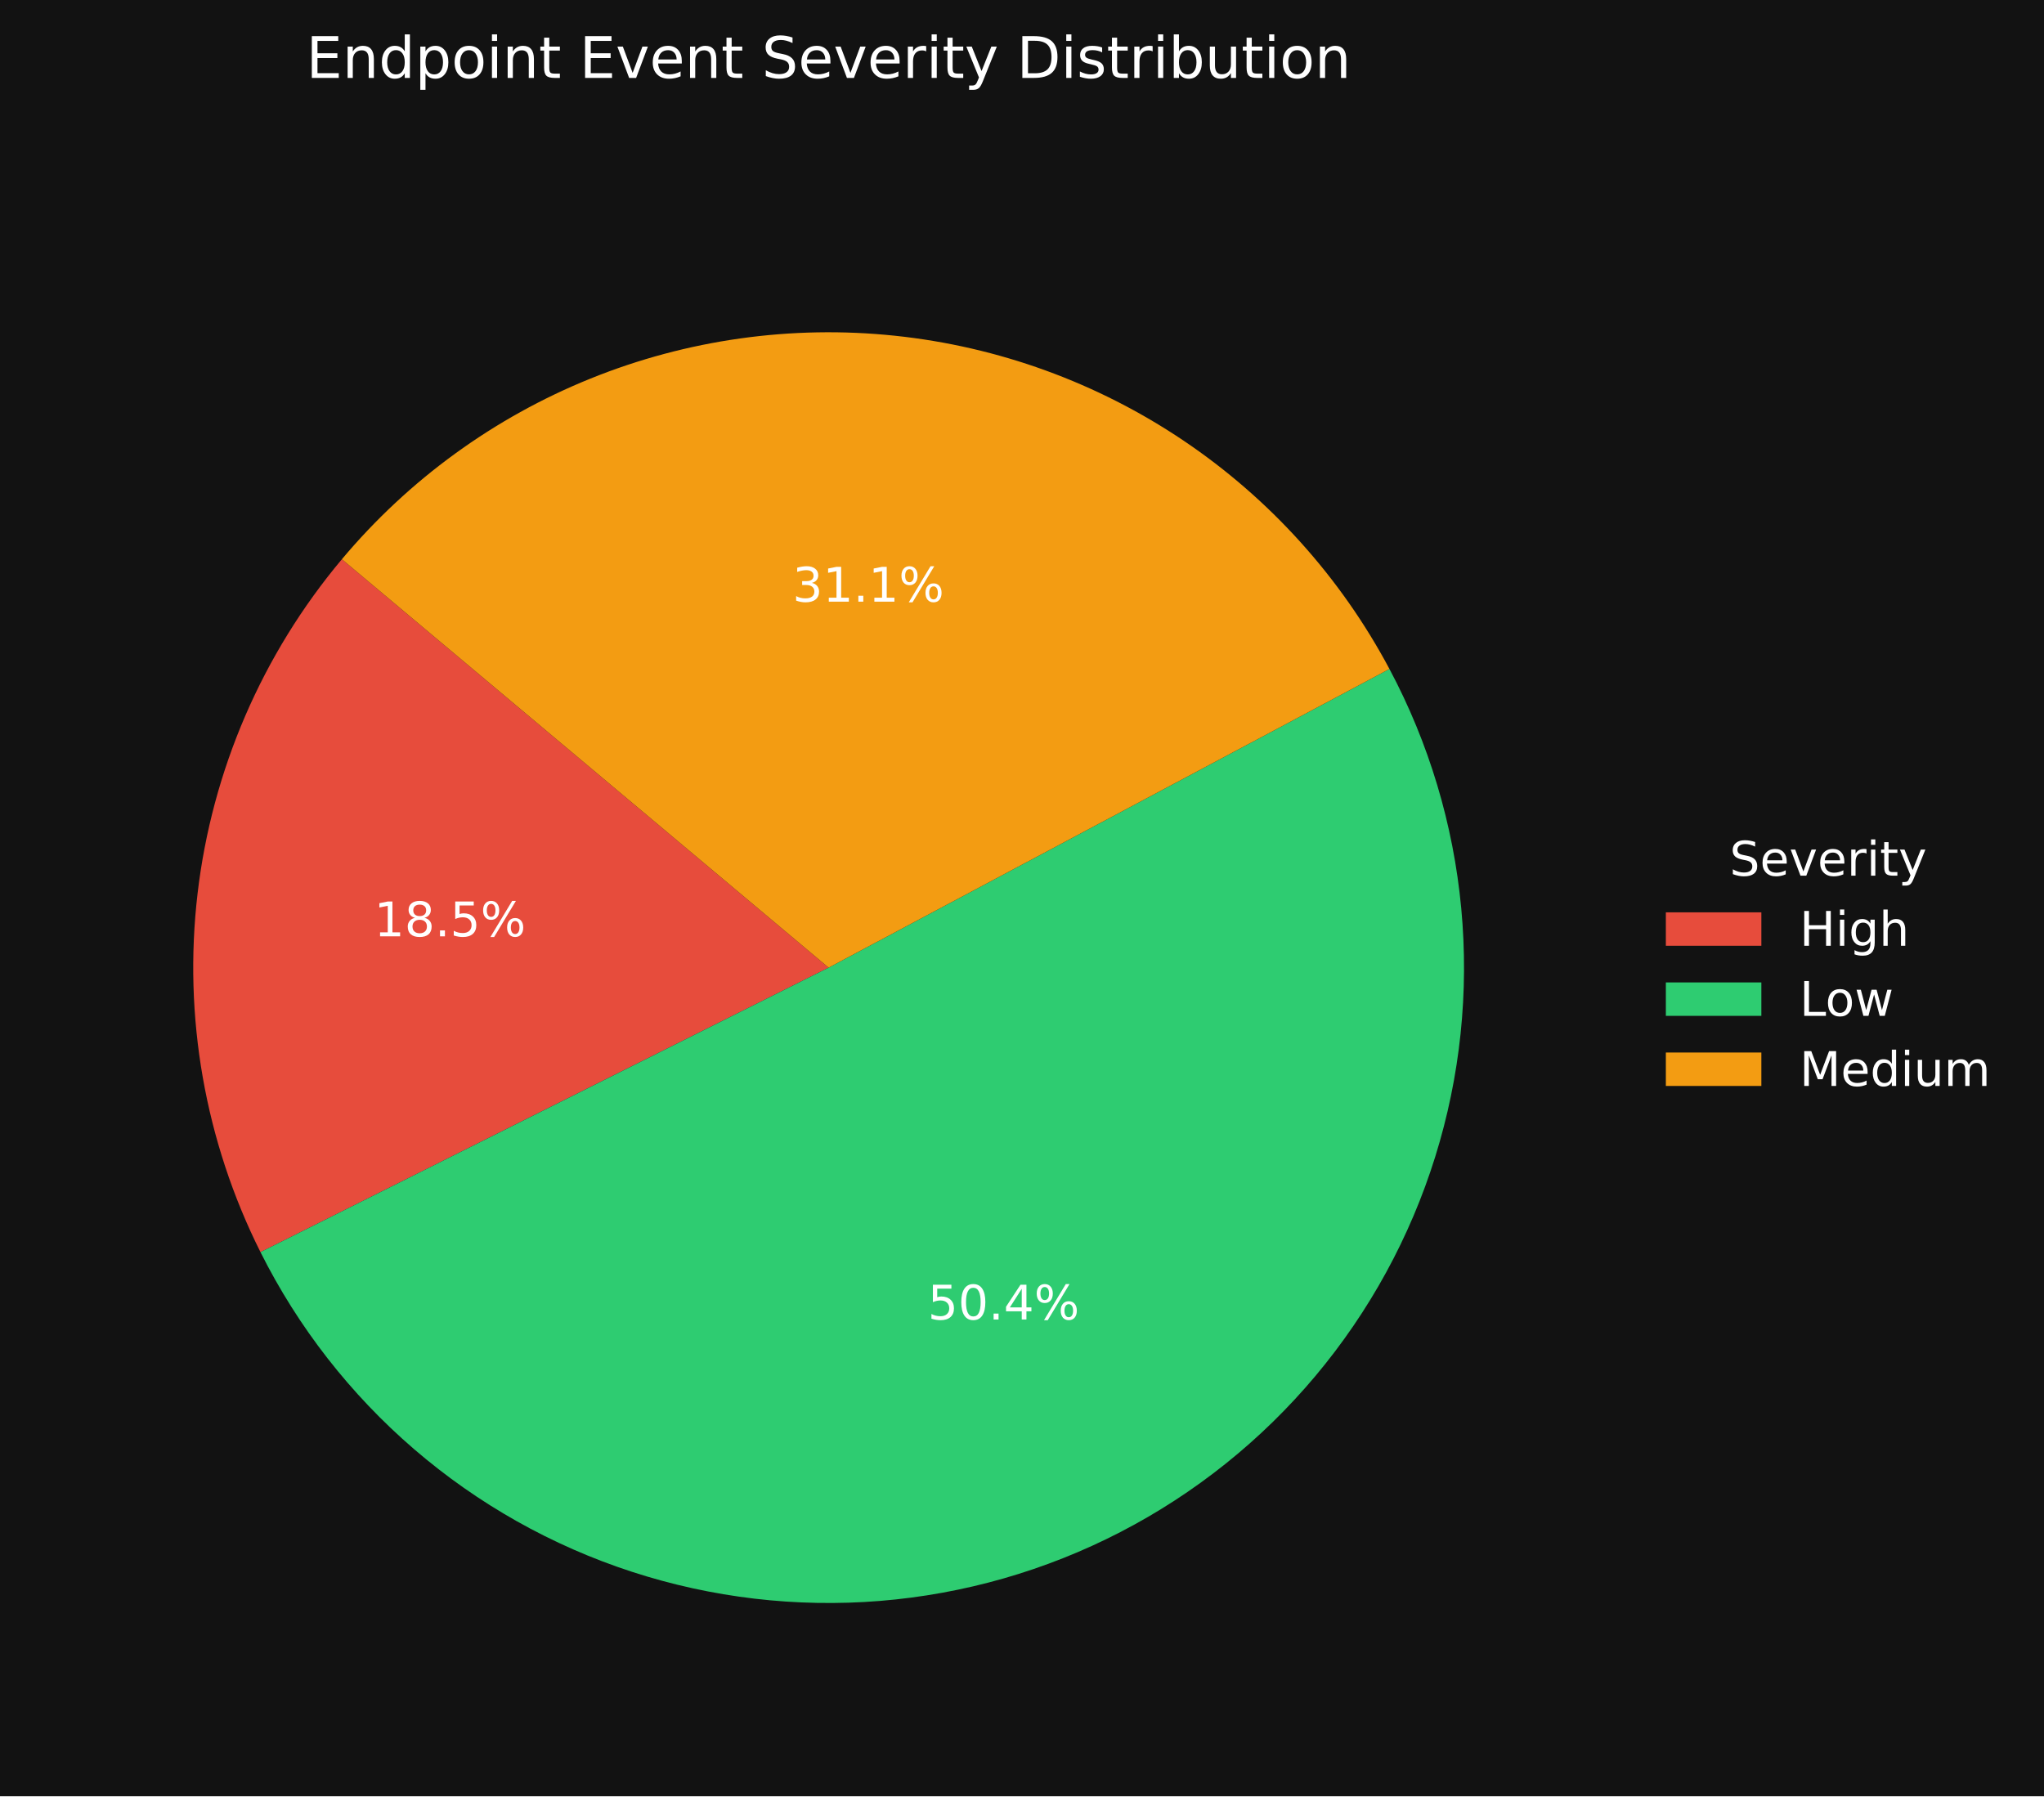
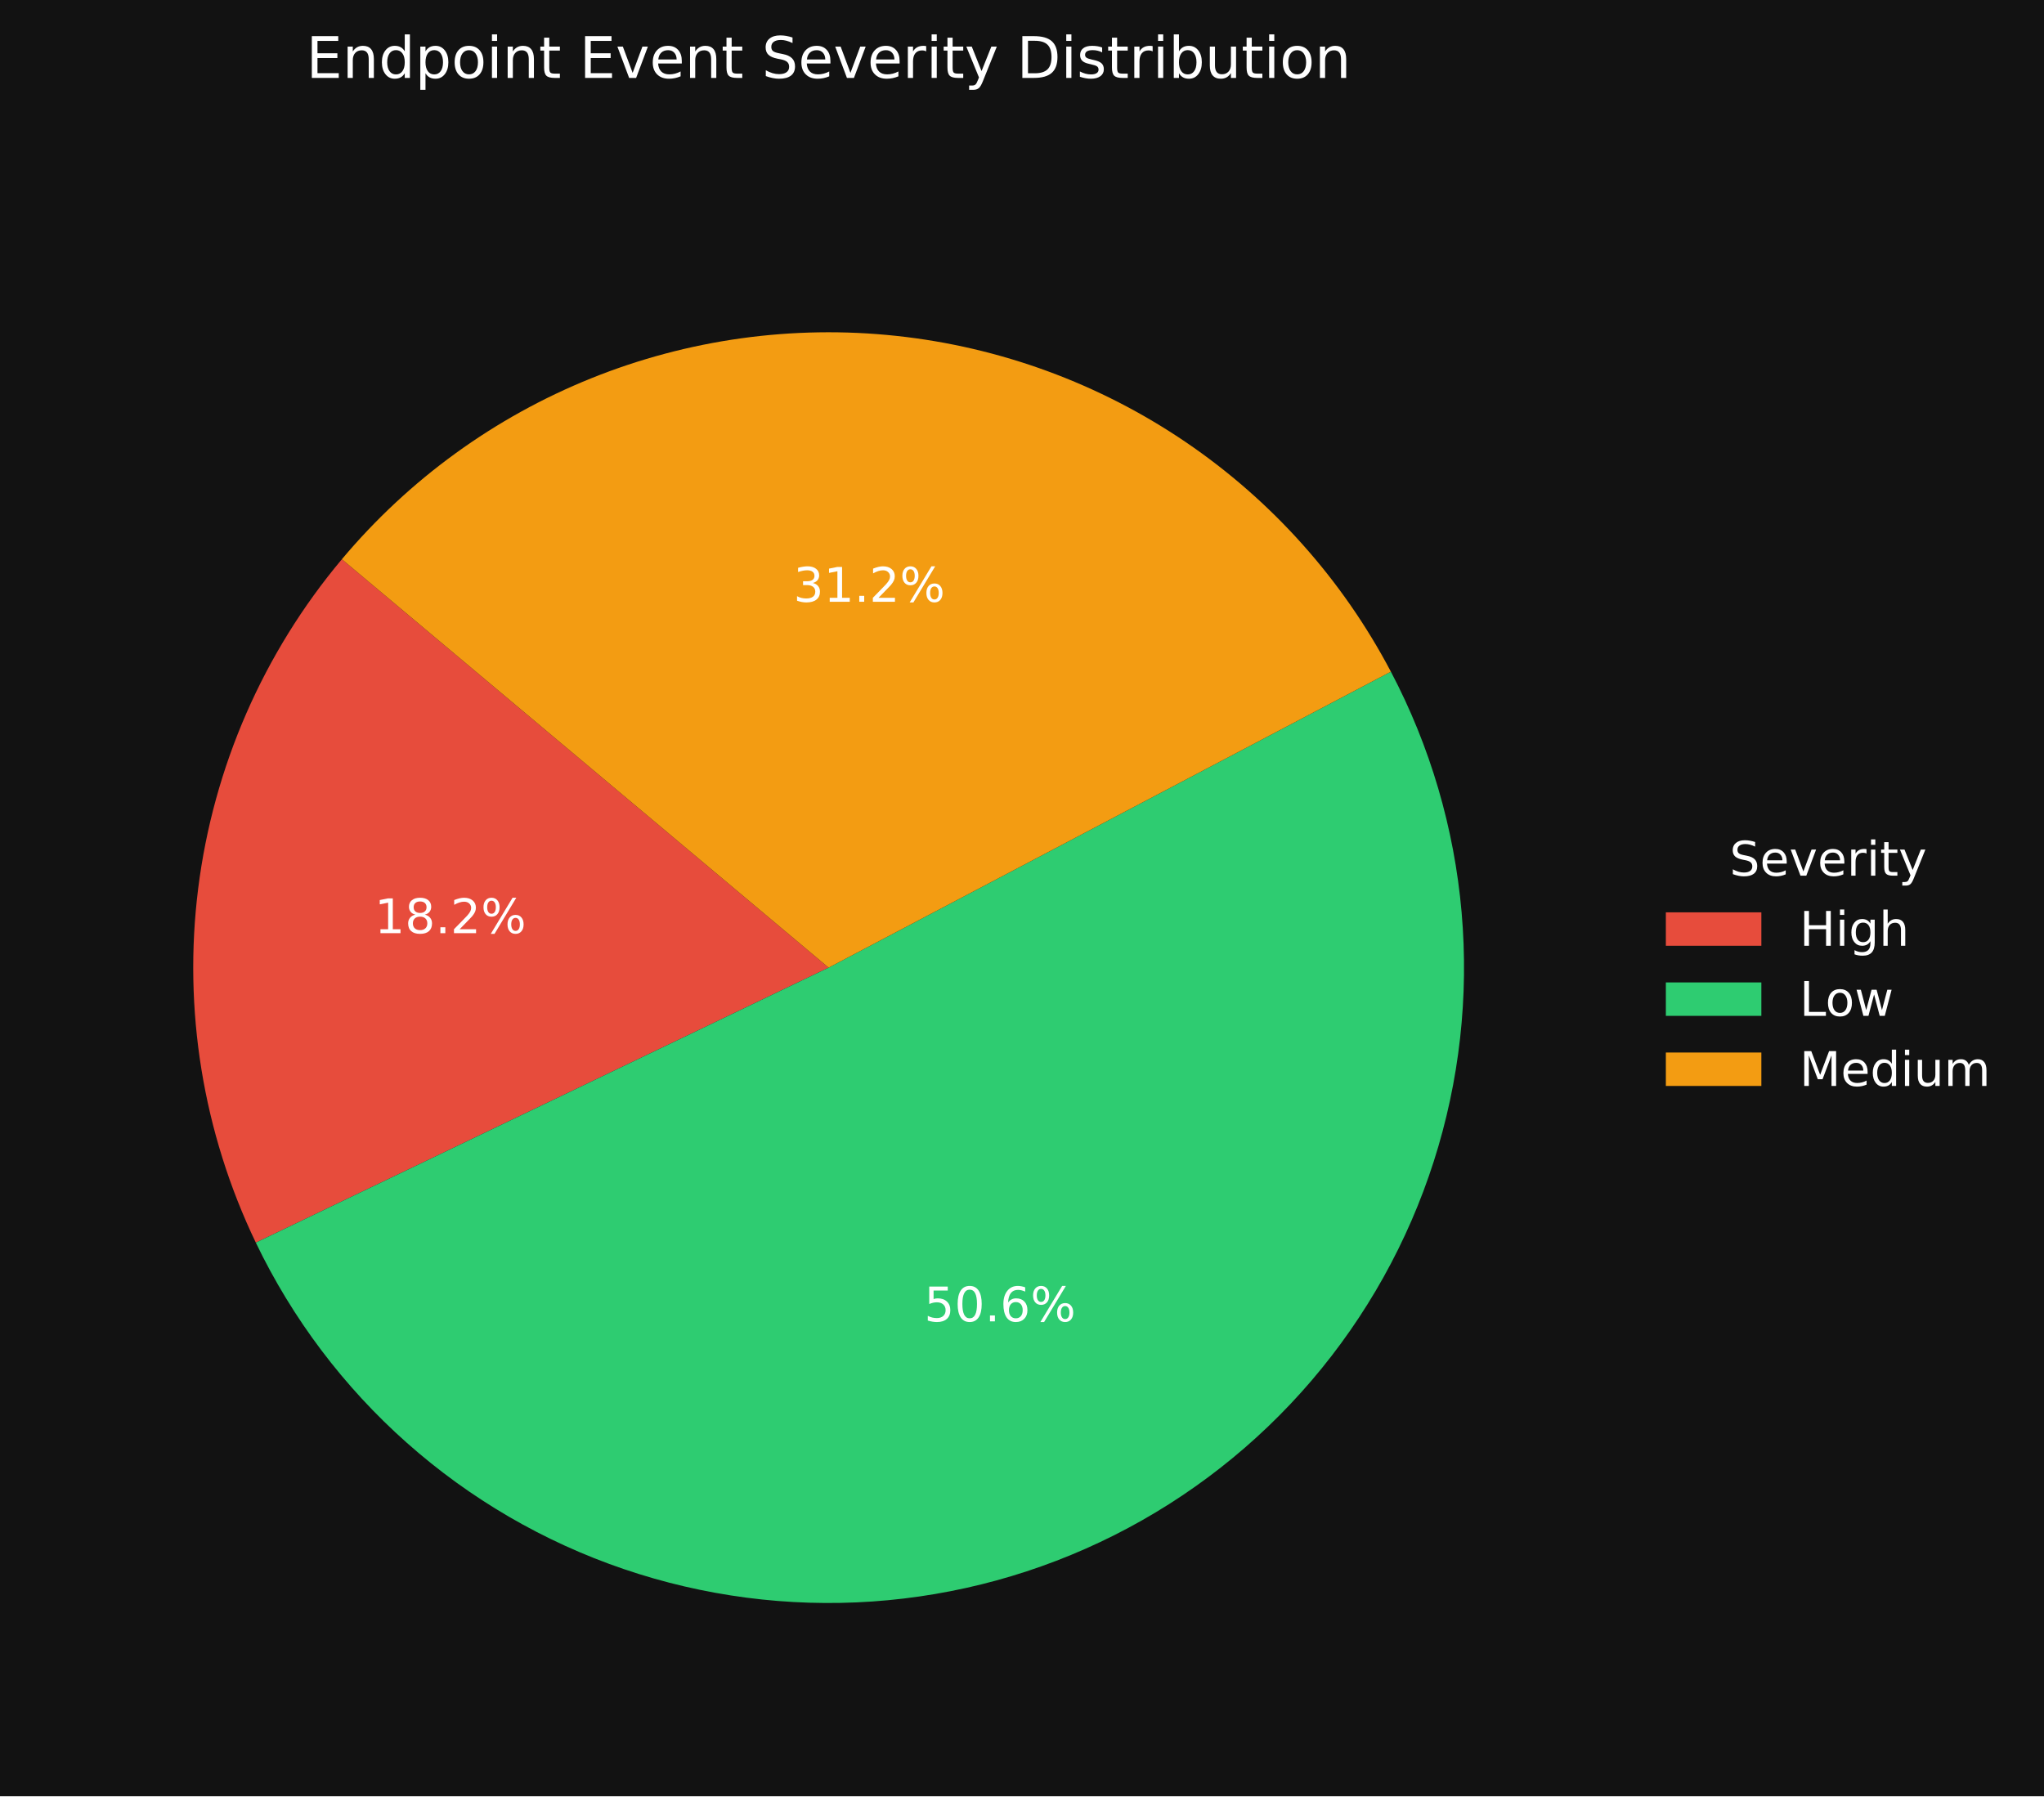
<svg xmlns="http://www.w3.org/2000/svg" xmlns:xlink="http://www.w3.org/1999/xlink" width="428.026pt" height="376.158pt" viewBox="0 0 428.026 376.158" version="1.1">
  <defs>
    <style type="text/css">*{stroke-linejoin: round; stroke-linecap: butt}</style>
  </defs>
  <g id="figure_1">
    <g id="patch_1">
      <path d="M 0 376.158  L 428.026 376.158  L 428.026 -0  L 0 -0  z " style="fill: #121212" />
    </g>
    <g id="axes_1">
      <g id="patch_2">
-         <path d="M 71.593 117.111  C 54.908 136.996 44.401 161.335 41.373 187.114  C 38.344 212.894 42.925 239.005 54.547 262.215  L 173.52 202.638  z " style="fill: #e74c3c" />
+         <path d="M 71.593 117.111  C 55.15 136.707 44.702 160.636 41.506 186.016  C 38.311 211.396 42.501 237.168 53.573 260.228  L 173.52 202.638  z " style="fill: #e74c3c" />
      </g>
      <g id="patch_3">
-         <path d="M 54.547 262.215  C 62.434 277.964 73.37 291.992 86.719 303.482  C 100.069 314.973 115.568 323.699 132.315 329.153  C 149.063 334.608 166.728 336.683 184.284 335.258  C 201.839 333.833 218.939 328.937 234.587 320.853  C 250.236 312.769 264.125 301.658 275.447 288.165  C 286.769 274.672 295.299 259.065 300.543 242.25  C 305.787 225.435 307.64 207.745 305.994 190.209  C 304.349 172.672 299.238 155.636 290.958 140.09  L 173.52 202.638  z " style="fill: #2ecc71" />
+         <path d="M 53.573 260.228  C 61.225 276.166 71.978 290.42 85.201 302.155  C 98.424 313.891 113.855 322.873 130.589 328.578  C 147.323 334.282 165.027 336.595 182.665 335.379  C 200.303 334.164 217.523 329.446 233.317 321.5  C 249.111 313.555 263.163 302.541 274.652 289.103  C 286.141 275.665 294.837 260.071 300.232 243.235  C 305.626 226.398 307.611 208.654 306.07 191.042  C 304.529 173.429 299.493 156.299 291.257 140.655  L 173.52 202.638  z " style="fill: #2ecc71" />
      </g>
      <g id="patch_4">
-         <path d="M 290.958 140.09  C 280.722 120.872 265.924 104.457 247.866 92.291  C 229.808 80.124 209.037 72.575 187.382 70.306  C 165.726 68.038 143.842 71.119 123.655 79.279  C 103.468 87.44 85.589 100.432 71.593 117.111  L 173.52 202.638  z " style="fill: #f39c12" />
+         <path d="M 291.257 140.655  C 281.089 121.34 266.322 104.821 248.263 92.559  C 230.205 80.298 209.403 72.666 187.7 70.34  C 165.996 68.014 144.05 71.064 123.803 79.22  C 103.556 87.376 85.624 100.39 71.593 117.111  L 173.52 202.638  z " style="fill: #f39c12" />
      </g>
      <g id="matplotlib.axis_1" />
      <g id="matplotlib.axis_2" />
      <g id="text_1">
-         <g style="fill: #ffffff" transform="translate(78.34802 196.0833) scale(0.1 -0.1)">
+         <g style="fill: #ffffff" transform="translate(78.42821 195.4242) scale(0.1 -0.1)">
          <defs>
            <path id="DejaVuSans-31" d="M 794 531  L 1825 531  L 1825 4091  L 703 3866  L 703 4441  L 1819 4666  L 2450 4666  L 2450 531  L 3481 531  L 3481 0  L 794 0  L 794 531  z " transform="scale(0.015625)" />
            <path id="DejaVuSans-38" d="M 2034 2216  Q 1584 2216 1326 1975  Q 1069 1734 1069 1313  Q 1069 891 1326 650  Q 1584 409 2034 409  Q 2484 409 2743 651  Q 3003 894 3003 1313  Q 3003 1734 2745 1975  Q 2488 2216 2034 2216  z M 1403 2484  Q 997 2584 770 2862  Q 544 3141 544 3541  Q 544 4100 942 4425  Q 1341 4750 2034 4750  Q 2731 4750 3128 4425  Q 3525 4100 3525 3541  Q 3525 3141 3298 2862  Q 3072 2584 2669 2484  Q 3125 2378 3379 2068  Q 3634 1759 3634 1313  Q 3634 634 3220 271  Q 2806 -91 2034 -91  Q 1263 -91 848 271  Q 434 634 434 1313  Q 434 1759 690 2068  Q 947 2378 1403 2484  z M 1172 3481  Q 1172 3119 1398 2916  Q 1625 2713 2034 2713  Q 2441 2713 2670 2916  Q 2900 3119 2900 3481  Q 2900 3844 2670 4047  Q 2441 4250 2034 4250  Q 1625 4250 1398 4047  Q 1172 3844 1172 3481  z " transform="scale(0.015625)" />
            <path id="DejaVuSans-2e" d="M 684 794  L 1344 794  L 1344 0  L 684 0  L 684 794  z " transform="scale(0.015625)" />
-             <path id="DejaVuSans-35" d="M 691 4666  L 3169 4666  L 3169 4134  L 1269 4134  L 1269 2991  Q 1406 3038 1543 3061  Q 1681 3084 1819 3084  Q 2600 3084 3056 2656  Q 3513 2228 3513 1497  Q 3513 744 3044 326  Q 2575 -91 1722 -91  Q 1428 -91 1123 -41  Q 819 9 494 109  L 494 744  Q 775 591 1075 516  Q 1375 441 1709 441  Q 2250 441 2565 725  Q 2881 1009 2881 1497  Q 2881 1984 2565 2268  Q 2250 2553 1709 2553  Q 1456 2553 1204 2497  Q 953 2441 691 2322  L 691 4666  z " transform="scale(0.015625)" />
+             <path id="DejaVuSans-32" d="M 1228 531  L 3431 531  L 3431 0  L 469 0  L 469 531  Q 828 903 1448 1529  Q 2069 2156 2228 2338  Q 2531 2678 2651 2914  Q 2772 3150 2772 3378  Q 2772 3750 2511 3984  Q 2250 4219 1831 4219  Q 1534 4219 1204 4116  Q 875 4013 500 3803  L 500 4441  Q 881 4594 1212 4672  Q 1544 4750 1819 4750  Q 2544 4750 2975 4387  Q 3406 4025 3406 3419  Q 3406 3131 3298 2873  Q 3191 2616 2906 2266  Q 2828 2175 2409 1742  Q 1991 1309 1228 531  z " transform="scale(0.015625)" />
            <path id="DejaVuSans-25" d="M 4653 2053  Q 4381 2053 4226 1822  Q 4072 1591 4072 1178  Q 4072 772 4226 539  Q 4381 306 4653 306  Q 4919 306 5073 539  Q 5228 772 5228 1178  Q 5228 1588 5073 1820  Q 4919 2053 4653 2053  z M 4653 2450  Q 5147 2450 5437 2106  Q 5728 1763 5728 1178  Q 5728 594 5436 251  Q 5144 -91 4653 -91  Q 4153 -91 3862 251  Q 3572 594 3572 1178  Q 3572 1766 3864 2108  Q 4156 2450 4653 2450  z M 1428 4353  Q 1159 4353 1004 4120  Q 850 3888 850 3481  Q 850 3069 1003 2837  Q 1156 2606 1428 2606  Q 1700 2606 1854 2837  Q 2009 3069 2009 3481  Q 2009 3884 1853 4118  Q 1697 4353 1428 4353  z M 4250 4750  L 4750 4750  L 1831 -91  L 1331 -91  L 4250 4750  z M 1428 4750  Q 1922 4750 2215 4408  Q 2509 4066 2509 3481  Q 2509 2891 2217 2550  Q 1925 2209 1428 2209  Q 931 2209 642 2551  Q 353 2894 353 3481  Q 353 4063 643 4406  Q 934 4750 1428 4750  z " transform="scale(0.015625)" />
          </defs>
          <use xlink:href="#DejaVuSans-31" />
          <use xlink:href="#DejaVuSans-38" transform="translate(63.62305 0)" />
          <use xlink:href="#DejaVuSans-2e" transform="translate(127.2461 0)" />
-           <use xlink:href="#DejaVuSans-35" transform="translate(159.0332 0)" />
+           <use xlink:href="#DejaVuSans-32" transform="translate(159.0332 0)" />
          <use xlink:href="#DejaVuSans-25" transform="translate(222.6562 0)" />
        </g>
      </g>
      <g id="text_2">
-         <g style="fill: #ffffff" transform="translate(194.2768 276.3262) scale(0.1 -0.1)">
+         <g style="fill: #ffffff" transform="translate(193.5145 276.7149) scale(0.1 -0.1)">
          <defs>
+             <path id="DejaVuSans-35" d="M 691 4666  L 3169 4666  L 3169 4134  L 1269 4134  L 1269 2991  Q 1406 3038 1543 3061  Q 1681 3084 1819 3084  Q 2600 3084 3056 2656  Q 3513 2228 3513 1497  Q 3513 744 3044 326  Q 2575 -91 1722 -91  Q 1428 -91 1123 -41  Q 819 9 494 109  L 494 744  Q 775 591 1075 516  Q 1375 441 1709 441  Q 2250 441 2565 725  Q 2881 1009 2881 1497  Q 2881 1984 2565 2268  Q 2250 2553 1709 2553  Q 1456 2553 1204 2497  Q 953 2441 691 2322  L 691 4666  z " transform="scale(0.015625)" />
            <path id="DejaVuSans-30" d="M 2034 4250  Q 1547 4250 1301 3770  Q 1056 3291 1056 2328  Q 1056 1369 1301 889  Q 1547 409 2034 409  Q 2525 409 2770 889  Q 3016 1369 3016 2328  Q 3016 3291 2770 3770  Q 2525 4250 2034 4250  z M 2034 4750  Q 2819 4750 3233 4129  Q 3647 3509 3647 2328  Q 3647 1150 3233 529  Q 2819 -91 2034 -91  Q 1250 -91 836 529  Q 422 1150 422 2328  Q 422 3509 836 4129  Q 1250 4750 2034 4750  z " transform="scale(0.015625)" />
-             <path id="DejaVuSans-34" d="M 2419 4116  L 825 1625  L 2419 1625  L 2419 4116  z M 2253 4666  L 3047 4666  L 3047 1625  L 3713 1625  L 3713 1100  L 3047 1100  L 3047 0  L 2419 0  L 2419 1100  L 313 1100  L 313 1709  L 2253 4666  z " transform="scale(0.015625)" />
+             <path id="DejaVuSans-36" d="M 2113 2584  Q 1688 2584 1439 2293  Q 1191 2003 1191 1497  Q 1191 994 1439 701  Q 1688 409 2113 409  Q 2538 409 2786 701  Q 3034 994 3034 1497  Q 3034 2003 2786 2293  Q 2538 2584 2113 2584  z M 3366 4563  L 3366 3988  Q 3128 4100 2886 4159  Q 2644 4219 2406 4219  Q 1781 4219 1451 3797  Q 1122 3375 1075 2522  Q 1259 2794 1537 2939  Q 1816 3084 2150 3084  Q 2853 3084 3261 2657  Q 3669 2231 3669 1497  Q 3669 778 3244 343  Q 2819 -91 2113 -91  Q 1303 -91 875 529  Q 447 1150 447 2328  Q 447 3434 972 4092  Q 1497 4750 2381 4750  Q 2619 4750 2861 4703  Q 3103 4656 3366 4563  z " transform="scale(0.015625)" />
          </defs>
          <use xlink:href="#DejaVuSans-35" />
          <use xlink:href="#DejaVuSans-30" transform="translate(63.62305 0)" />
          <use xlink:href="#DejaVuSans-2e" transform="translate(127.2461 0)" />
-           <use xlink:href="#DejaVuSans-34" transform="translate(159.0332 0)" />
+           <use xlink:href="#DejaVuSans-36" transform="translate(159.0332 0)" />
          <use xlink:href="#DejaVuSans-25" transform="translate(222.6562 0)" />
        </g>
      </g>
      <g id="text_3">
-         <g style="fill: #ffffff" transform="translate(165.9535 125.9983) scale(0.1 -0.1)">
+         <g style="fill: #ffffff" transform="translate(166.1443 126.0185) scale(0.1 -0.1)">
          <defs>
            <path id="DejaVuSans-33" d="M 2597 2516  Q 3050 2419 3304 2112  Q 3559 1806 3559 1356  Q 3559 666 3084 287  Q 2609 -91 1734 -91  Q 1441 -91 1130 -33  Q 819 25 488 141  L 488 750  Q 750 597 1062 519  Q 1375 441 1716 441  Q 2309 441 2620 675  Q 2931 909 2931 1356  Q 2931 1769 2642 2001  Q 2353 2234 1838 2234  L 1294 2234  L 1294 2753  L 1863 2753  Q 2328 2753 2575 2939  Q 2822 3125 2822 3475  Q 2822 3834 2567 4026  Q 2313 4219 1838 4219  Q 1578 4219 1281 4162  Q 984 4106 628 3988  L 628 4550  Q 988 4650 1302 4700  Q 1616 4750 1894 4750  Q 2613 4750 3031 4423  Q 3450 4097 3450 3541  Q 3450 3153 3228 2886  Q 3006 2619 2597 2516  z " transform="scale(0.015625)" />
          </defs>
          <use xlink:href="#DejaVuSans-33" />
          <use xlink:href="#DejaVuSans-31" transform="translate(63.62305 0)" />
          <use xlink:href="#DejaVuSans-2e" transform="translate(127.2461 0)" />
-           <use xlink:href="#DejaVuSans-31" transform="translate(159.0332 0)" />
+           <use xlink:href="#DejaVuSans-32" transform="translate(159.0332 0)" />
          <use xlink:href="#DejaVuSans-25" transform="translate(222.6562 0)" />
        </g>
      </g>
      <g id="text_4">
        <g style="fill: #ffffff" transform="translate(64.12219 16.31812) scale(0.12 -0.12)">
          <defs>
            <path id="DejaVuSans-45" d="M 628 4666  L 3578 4666  L 3578 4134  L 1259 4134  L 1259 2753  L 3481 2753  L 3481 2222  L 1259 2222  L 1259 531  L 3634 531  L 3634 0  L 628 0  L 628 4666  z " transform="scale(0.015625)" />
            <path id="DejaVuSans-6e" d="M 3513 2113  L 3513 0  L 2938 0  L 2938 2094  Q 2938 2591 2744 2837  Q 2550 3084 2163 3084  Q 1697 3084 1428 2787  Q 1159 2491 1159 1978  L 1159 0  L 581 0  L 581 3500  L 1159 3500  L 1159 2956  Q 1366 3272 1645 3428  Q 1925 3584 2291 3584  Q 2894 3584 3203 3211  Q 3513 2838 3513 2113  z " transform="scale(0.015625)" />
            <path id="DejaVuSans-64" d="M 2906 2969  L 2906 4863  L 3481 4863  L 3481 0  L 2906 0  L 2906 525  Q 2725 213 2448 61  Q 2172 -91 1784 -91  Q 1150 -91 751 415  Q 353 922 353 1747  Q 353 2572 751 3078  Q 1150 3584 1784 3584  Q 2172 3584 2448 3432  Q 2725 3281 2906 2969  z M 947 1747  Q 947 1113 1208 752  Q 1469 391 1925 391  Q 2381 391 2643 752  Q 2906 1113 2906 1747  Q 2906 2381 2643 2742  Q 2381 3103 1925 3103  Q 1469 3103 1208 2742  Q 947 2381 947 1747  z " transform="scale(0.015625)" />
            <path id="DejaVuSans-70" d="M 1159 525  L 1159 -1331  L 581 -1331  L 581 3500  L 1159 3500  L 1159 2969  Q 1341 3281 1617 3432  Q 1894 3584 2278 3584  Q 2916 3584 3314 3078  Q 3713 2572 3713 1747  Q 3713 922 3314 415  Q 2916 -91 2278 -91  Q 1894 -91 1617 61  Q 1341 213 1159 525  z M 3116 1747  Q 3116 2381 2855 2742  Q 2594 3103 2138 3103  Q 1681 3103 1420 2742  Q 1159 2381 1159 1747  Q 1159 1113 1420 752  Q 1681 391 2138 391  Q 2594 391 2855 752  Q 3116 1113 3116 1747  z " transform="scale(0.015625)" />
            <path id="DejaVuSans-6f" d="M 1959 3097  Q 1497 3097 1228 2736  Q 959 2375 959 1747  Q 959 1119 1226 758  Q 1494 397 1959 397  Q 2419 397 2687 759  Q 2956 1122 2956 1747  Q 2956 2369 2687 2733  Q 2419 3097 1959 3097  z M 1959 3584  Q 2709 3584 3137 3096  Q 3566 2609 3566 1747  Q 3566 888 3137 398  Q 2709 -91 1959 -91  Q 1206 -91 779 398  Q 353 888 353 1747  Q 353 2609 779 3096  Q 1206 3584 1959 3584  z " transform="scale(0.015625)" />
            <path id="DejaVuSans-69" d="M 603 3500  L 1178 3500  L 1178 0  L 603 0  L 603 3500  z M 603 4863  L 1178 4863  L 1178 4134  L 603 4134  L 603 4863  z " transform="scale(0.015625)" />
            <path id="DejaVuSans-74" d="M 1172 4494  L 1172 3500  L 2356 3500  L 2356 3053  L 1172 3053  L 1172 1153  Q 1172 725 1289 603  Q 1406 481 1766 481  L 2356 481  L 2356 0  L 1766 0  Q 1100 0 847 248  Q 594 497 594 1153  L 594 3053  L 172 3053  L 172 3500  L 594 3500  L 594 4494  L 1172 4494  z " transform="scale(0.015625)" />
            <path id="DejaVuSans-20" transform="scale(0.015625)" />
            <path id="DejaVuSans-76" d="M 191 3500  L 800 3500  L 1894 563  L 2988 3500  L 3597 3500  L 2284 0  L 1503 0  L 191 3500  z " transform="scale(0.015625)" />
            <path id="DejaVuSans-65" d="M 3597 1894  L 3597 1613  L 953 1613  Q 991 1019 1311 708  Q 1631 397 2203 397  Q 2534 397 2845 478  Q 3156 559 3463 722  L 3463 178  Q 3153 47 2828 -22  Q 2503 -91 2169 -91  Q 1331 -91 842 396  Q 353 884 353 1716  Q 353 2575 817 3079  Q 1281 3584 2069 3584  Q 2775 3584 3186 3129  Q 3597 2675 3597 1894  z M 3022 2063  Q 3016 2534 2758 2815  Q 2500 3097 2075 3097  Q 1594 3097 1305 2825  Q 1016 2553 972 2059  L 3022 2063  z " transform="scale(0.015625)" />
            <path id="DejaVuSans-53" d="M 3425 4513  L 3425 3897  Q 3066 4069 2747 4153  Q 2428 4238 2131 4238  Q 1616 4238 1336 4038  Q 1056 3838 1056 3469  Q 1056 3159 1242 3001  Q 1428 2844 1947 2747  L 2328 2669  Q 3034 2534 3370 2195  Q 3706 1856 3706 1288  Q 3706 609 3251 259  Q 2797 -91 1919 -91  Q 1588 -91 1214 -16  Q 841 59 441 206  L 441 856  Q 825 641 1194 531  Q 1563 422 1919 422  Q 2459 422 2753 634  Q 3047 847 3047 1241  Q 3047 1584 2836 1778  Q 2625 1972 2144 2069  L 1759 2144  Q 1053 2284 737 2584  Q 422 2884 422 3419  Q 422 4038 858 4394  Q 1294 4750 2059 4750  Q 2388 4750 2728 4690  Q 3069 4631 3425 4513  z " transform="scale(0.015625)" />
            <path id="DejaVuSans-72" d="M 2631 2963  Q 2534 3019 2420 3045  Q 2306 3072 2169 3072  Q 1681 3072 1420 2755  Q 1159 2438 1159 1844  L 1159 0  L 581 0  L 581 3500  L 1159 3500  L 1159 2956  Q 1341 3275 1631 3429  Q 1922 3584 2338 3584  Q 2397 3584 2469 3576  Q 2541 3569 2628 3553  L 2631 2963  z " transform="scale(0.015625)" />
            <path id="DejaVuSans-79" d="M 2059 -325  Q 1816 -950 1584 -1140  Q 1353 -1331 966 -1331  L 506 -1331  L 506 -850  L 844 -850  Q 1081 -850 1212 -737  Q 1344 -625 1503 -206  L 1606 56  L 191 3500  L 800 3500  L 1894 763  L 2988 3500  L 3597 3500  L 2059 -325  z " transform="scale(0.015625)" />
            <path id="DejaVuSans-44" d="M 1259 4147  L 1259 519  L 2022 519  Q 2988 519 3436 956  Q 3884 1394 3884 2338  Q 3884 3275 3436 3711  Q 2988 4147 2022 4147  L 1259 4147  z M 628 4666  L 1925 4666  Q 3281 4666 3915 4102  Q 4550 3538 4550 2338  Q 4550 1131 3912 565  Q 3275 0 1925 0  L 628 0  L 628 4666  z " transform="scale(0.015625)" />
            <path id="DejaVuSans-73" d="M 2834 3397  L 2834 2853  Q 2591 2978 2328 3040  Q 2066 3103 1784 3103  Q 1356 3103 1142 2972  Q 928 2841 928 2578  Q 928 2378 1081 2264  Q 1234 2150 1697 2047  L 1894 2003  Q 2506 1872 2764 1633  Q 3022 1394 3022 966  Q 3022 478 2636 193  Q 2250 -91 1575 -91  Q 1294 -91 989 -36  Q 684 19 347 128  L 347 722  Q 666 556 975 473  Q 1284 391 1588 391  Q 1994 391 2212 530  Q 2431 669 2431 922  Q 2431 1156 2273 1281  Q 2116 1406 1581 1522  L 1381 1569  Q 847 1681 609 1914  Q 372 2147 372 2553  Q 372 3047 722 3315  Q 1072 3584 1716 3584  Q 2034 3584 2315 3537  Q 2597 3491 2834 3397  z " transform="scale(0.015625)" />
            <path id="DejaVuSans-62" d="M 3116 1747  Q 3116 2381 2855 2742  Q 2594 3103 2138 3103  Q 1681 3103 1420 2742  Q 1159 2381 1159 1747  Q 1159 1113 1420 752  Q 1681 391 2138 391  Q 2594 391 2855 752  Q 3116 1113 3116 1747  z M 1159 2969  Q 1341 3281 1617 3432  Q 1894 3584 2278 3584  Q 2916 3584 3314 3078  Q 3713 2572 3713 1747  Q 3713 922 3314 415  Q 2916 -91 2278 -91  Q 1894 -91 1617 61  Q 1341 213 1159 525  L 1159 0  L 581 0  L 581 4863  L 1159 4863  L 1159 2969  z " transform="scale(0.015625)" />
            <path id="DejaVuSans-75" d="M 544 1381  L 544 3500  L 1119 3500  L 1119 1403  Q 1119 906 1312 657  Q 1506 409 1894 409  Q 2359 409 2629 706  Q 2900 1003 2900 1516  L 2900 3500  L 3475 3500  L 3475 0  L 2900 0  L 2900 538  Q 2691 219 2414 64  Q 2138 -91 1772 -91  Q 1169 -91 856 284  Q 544 659 544 1381  z M 1991 3584  L 1991 3584  z " transform="scale(0.015625)" />
          </defs>
          <use xlink:href="#DejaVuSans-45" />
          <use xlink:href="#DejaVuSans-6e" transform="translate(63.18359 0)" />
          <use xlink:href="#DejaVuSans-64" transform="translate(126.5625 0)" />
          <use xlink:href="#DejaVuSans-70" transform="translate(190.0391 0)" />
          <use xlink:href="#DejaVuSans-6f" transform="translate(253.5156 0)" />
          <use xlink:href="#DejaVuSans-69" transform="translate(314.6973 0)" />
          <use xlink:href="#DejaVuSans-6e" transform="translate(342.4805 0)" />
          <use xlink:href="#DejaVuSans-74" transform="translate(405.8594 0)" />
          <use xlink:href="#DejaVuSans-20" transform="translate(445.0684 0)" />
          <use xlink:href="#DejaVuSans-45" transform="translate(476.8555 0)" />
          <use xlink:href="#DejaVuSans-76" transform="translate(540.0391 0)" />
          <use xlink:href="#DejaVuSans-65" transform="translate(599.2188 0)" />
          <use xlink:href="#DejaVuSans-6e" transform="translate(660.7422 0)" />
          <use xlink:href="#DejaVuSans-74" transform="translate(724.1211 0)" />
          <use xlink:href="#DejaVuSans-20" transform="translate(763.3301 0)" />
          <use xlink:href="#DejaVuSans-53" transform="translate(795.1172 0)" />
          <use xlink:href="#DejaVuSans-65" transform="translate(858.5938 0)" />
          <use xlink:href="#DejaVuSans-76" transform="translate(920.1172 0)" />
          <use xlink:href="#DejaVuSans-65" transform="translate(979.2969 0)" />
          <use xlink:href="#DejaVuSans-72" transform="translate(1040.82 0)" />
          <use xlink:href="#DejaVuSans-69" transform="translate(1081.934 0)" />
          <use xlink:href="#DejaVuSans-74" transform="translate(1109.717 0)" />
          <use xlink:href="#DejaVuSans-79" transform="translate(1148.926 0)" />
          <use xlink:href="#DejaVuSans-20" transform="translate(1208.105 0)" />
          <use xlink:href="#DejaVuSans-44" transform="translate(1239.893 0)" />
          <use xlink:href="#DejaVuSans-69" transform="translate(1316.895 0)" />
          <use xlink:href="#DejaVuSans-73" transform="translate(1344.678 0)" />
          <use xlink:href="#DejaVuSans-74" transform="translate(1396.777 0)" />
          <use xlink:href="#DejaVuSans-72" transform="translate(1435.986 0)" />
          <use xlink:href="#DejaVuSans-69" transform="translate(1477.1 0)" />
          <use xlink:href="#DejaVuSans-62" transform="translate(1504.883 0)" />
          <use xlink:href="#DejaVuSans-75" transform="translate(1568.359 0)" />
          <use xlink:href="#DejaVuSans-74" transform="translate(1631.738 0)" />
          <use xlink:href="#DejaVuSans-69" transform="translate(1670.947 0)" />
          <use xlink:href="#DejaVuSans-6f" transform="translate(1698.73 0)" />
          <use xlink:href="#DejaVuSans-6e" transform="translate(1759.912 0)" />
        </g>
      </g>
      <g id="legend_1">
        <g id="text_5">
          <g style="fill: #ffffff" transform="translate(362.1822 183.3803) scale(0.1 -0.1)">
            <use xlink:href="#DejaVuSans-53" />
            <use xlink:href="#DejaVuSans-65" transform="translate(63.47656 0)" />
            <use xlink:href="#DejaVuSans-76" transform="translate(125 0)" />
            <use xlink:href="#DejaVuSans-65" transform="translate(184.1797 0)" />
            <use xlink:href="#DejaVuSans-72" transform="translate(245.7031 0)" />
            <use xlink:href="#DejaVuSans-69" transform="translate(286.8164 0)" />
            <use xlink:href="#DejaVuSans-74" transform="translate(314.5996 0)" />
            <use xlink:href="#DejaVuSans-79" transform="translate(353.8086 0)" />
          </g>
        </g>
        <g id="patch_5">
          <path d="M 348.84 198.058  L 368.84 198.058  L 368.84 191.058  L 348.84 191.058  z " style="fill: #e74c3c" />
        </g>
        <g id="text_6">
          <g style="fill: #ffffff" transform="translate(376.84 198.0584) scale(0.1 -0.1)">
            <defs>
              <path id="DejaVuSans-48" d="M 628 4666  L 1259 4666  L 1259 2753  L 3553 2753  L 3553 4666  L 4184 4666  L 4184 0  L 3553 0  L 3553 2222  L 1259 2222  L 1259 0  L 628 0  L 628 4666  z " transform="scale(0.015625)" />
              <path id="DejaVuSans-67" d="M 2906 1791  Q 2906 2416 2648 2759  Q 2391 3103 1925 3103  Q 1463 3103 1205 2759  Q 947 2416 947 1791  Q 947 1169 1205 825  Q 1463 481 1925 481  Q 2391 481 2648 825  Q 2906 1169 2906 1791  z M 3481 434  Q 3481 -459 3084 -895  Q 2688 -1331 1869 -1331  Q 1566 -1331 1297 -1286  Q 1028 -1241 775 -1147  L 775 -588  Q 1028 -725 1275 -790  Q 1522 -856 1778 -856  Q 2344 -856 2625 -561  Q 2906 -266 2906 331  L 2906 616  Q 2728 306 2450 153  Q 2172 0 1784 0  Q 1141 0 747 490  Q 353 981 353 1791  Q 353 2603 747 3093  Q 1141 3584 1784 3584  Q 2172 3584 2450 3431  Q 2728 3278 2906 2969  L 2906 3500  L 3481 3500  L 3481 434  z " transform="scale(0.015625)" />
              <path id="DejaVuSans-68" d="M 3513 2113  L 3513 0  L 2938 0  L 2938 2094  Q 2938 2591 2744 2837  Q 2550 3084 2163 3084  Q 1697 3084 1428 2787  Q 1159 2491 1159 1978  L 1159 0  L 581 0  L 581 4863  L 1159 4863  L 1159 2956  Q 1366 3272 1645 3428  Q 1925 3584 2291 3584  Q 2894 3584 3203 3211  Q 3513 2838 3513 2113  z " transform="scale(0.015625)" />
            </defs>
            <use xlink:href="#DejaVuSans-48" />
            <use xlink:href="#DejaVuSans-69" transform="translate(75.19531 0)" />
            <use xlink:href="#DejaVuSans-67" transform="translate(102.9785 0)" />
            <use xlink:href="#DejaVuSans-68" transform="translate(166.4551 0)" />
          </g>
        </g>
        <g id="patch_6">
          <path d="M 348.84 212.737  L 368.84 212.737  L 368.84 205.737  L 348.84 205.737  z " style="fill: #2ecc71" />
        </g>
        <g id="text_7">
          <g style="fill: #ffffff" transform="translate(376.84 212.7366) scale(0.1 -0.1)">
            <defs>
              <path id="DejaVuSans-4c" d="M 628 4666  L 1259 4666  L 1259 531  L 3531 531  L 3531 0  L 628 0  L 628 4666  z " transform="scale(0.015625)" />
              <path id="DejaVuSans-77" d="M 269 3500  L 844 3500  L 1563 769  L 2278 3500  L 2956 3500  L 3675 769  L 4391 3500  L 4966 3500  L 4050 0  L 3372 0  L 2619 2869  L 1863 0  L 1184 0  L 269 3500  z " transform="scale(0.015625)" />
            </defs>
            <use xlink:href="#DejaVuSans-4c" />
            <use xlink:href="#DejaVuSans-6f" transform="translate(53.96289 0)" />
            <use xlink:href="#DejaVuSans-77" transform="translate(115.1445 0)" />
          </g>
        </g>
        <g id="patch_7">
          <path d="M 348.84 227.415  L 368.84 227.415  L 368.84 220.415  L 348.84 220.415  z " style="fill: #f39c12" />
        </g>
        <g id="text_8">
          <g style="fill: #ffffff" transform="translate(376.84 227.4147) scale(0.1 -0.1)">
            <defs>
              <path id="DejaVuSans-4d" d="M 628 4666  L 1569 4666  L 2759 1491  L 3956 4666  L 4897 4666  L 4897 0  L 4281 0  L 4281 4097  L 3078 897  L 2444 897  L 1241 4097  L 1241 0  L 628 0  L 628 4666  z " transform="scale(0.015625)" />
              <path id="DejaVuSans-6d" d="M 3328 2828  Q 3544 3216 3844 3400  Q 4144 3584 4550 3584  Q 5097 3584 5394 3201  Q 5691 2819 5691 2113  L 5691 0  L 5113 0  L 5113 2094  Q 5113 2597 4934 2840  Q 4756 3084 4391 3084  Q 3944 3084 3684 2787  Q 3425 2491 3425 1978  L 3425 0  L 2847 0  L 2847 2094  Q 2847 2600 2669 2842  Q 2491 3084 2119 3084  Q 1678 3084 1418 2786  Q 1159 2488 1159 1978  L 1159 0  L 581 0  L 581 3500  L 1159 3500  L 1159 2956  Q 1356 3278 1631 3431  Q 1906 3584 2284 3584  Q 2666 3584 2933 3390  Q 3200 3197 3328 2828  z " transform="scale(0.015625)" />
            </defs>
            <use xlink:href="#DejaVuSans-4d" />
            <use xlink:href="#DejaVuSans-65" transform="translate(86.2793 0)" />
            <use xlink:href="#DejaVuSans-64" transform="translate(147.8027 0)" />
            <use xlink:href="#DejaVuSans-69" transform="translate(211.2793 0)" />
            <use xlink:href="#DejaVuSans-75" transform="translate(239.0625 0)" />
            <use xlink:href="#DejaVuSans-6d" transform="translate(302.4414 0)" />
          </g>
        </g>
      </g>
    </g>
  </g>
</svg>
